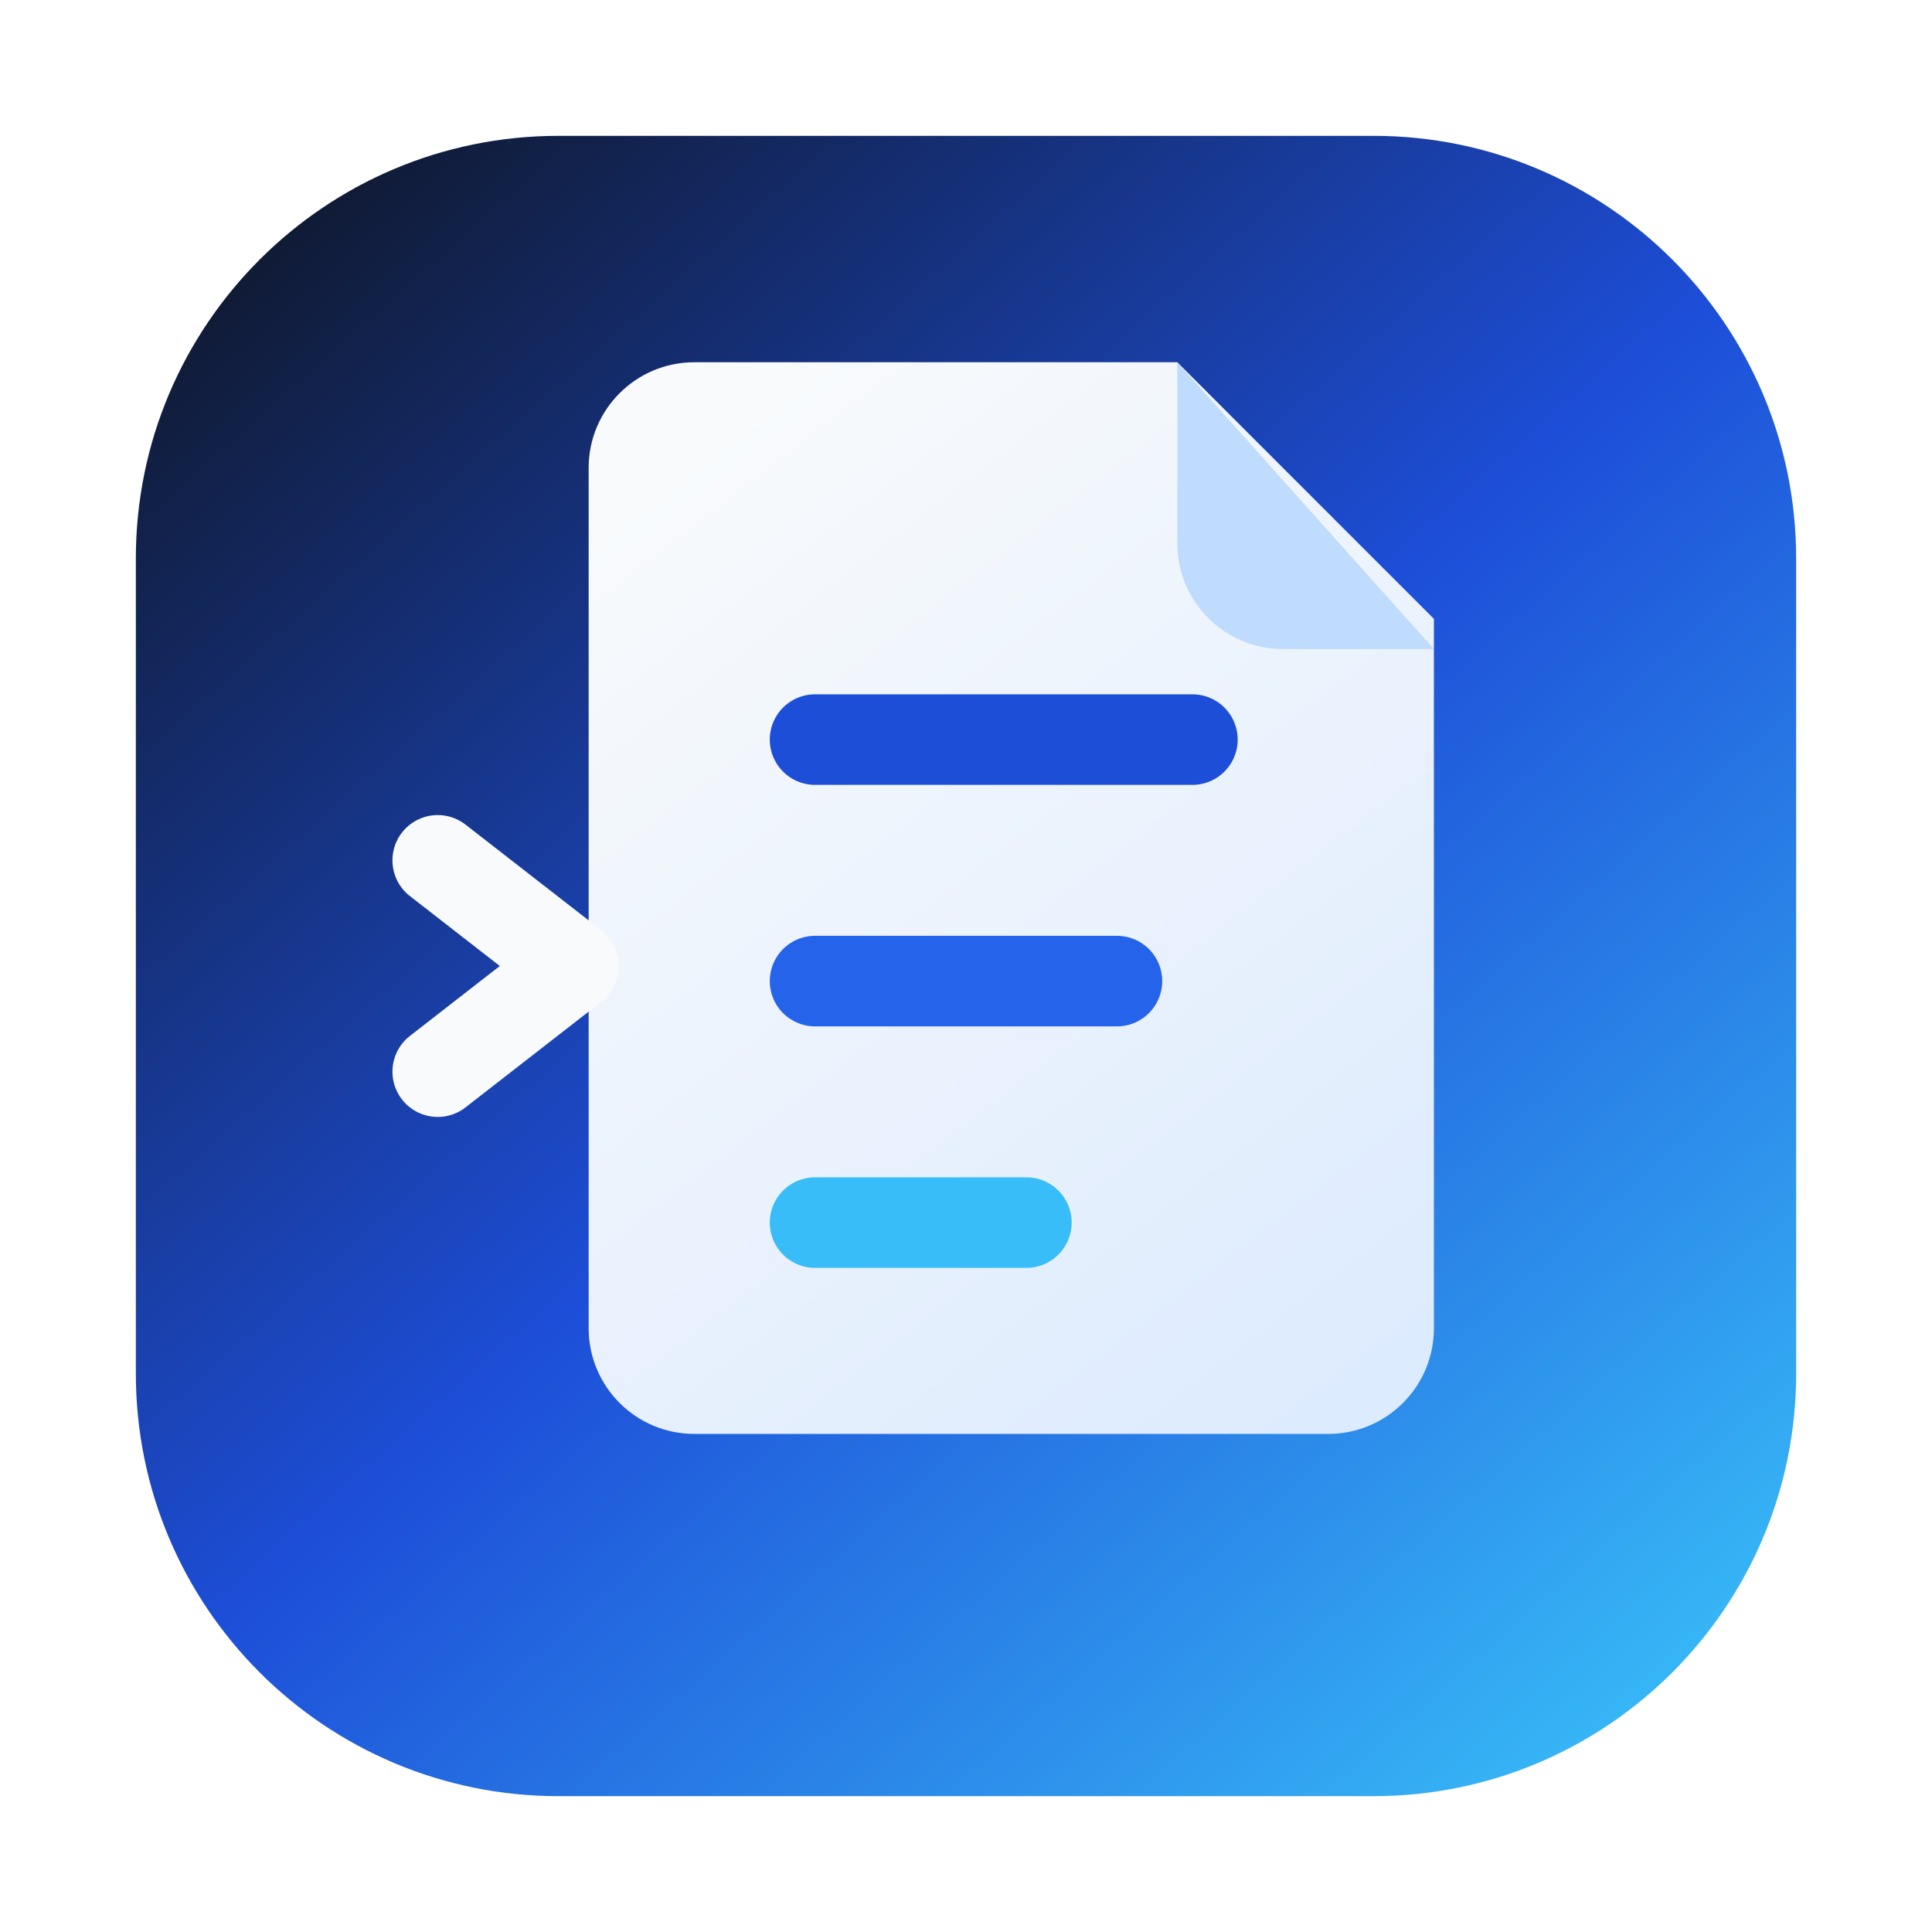
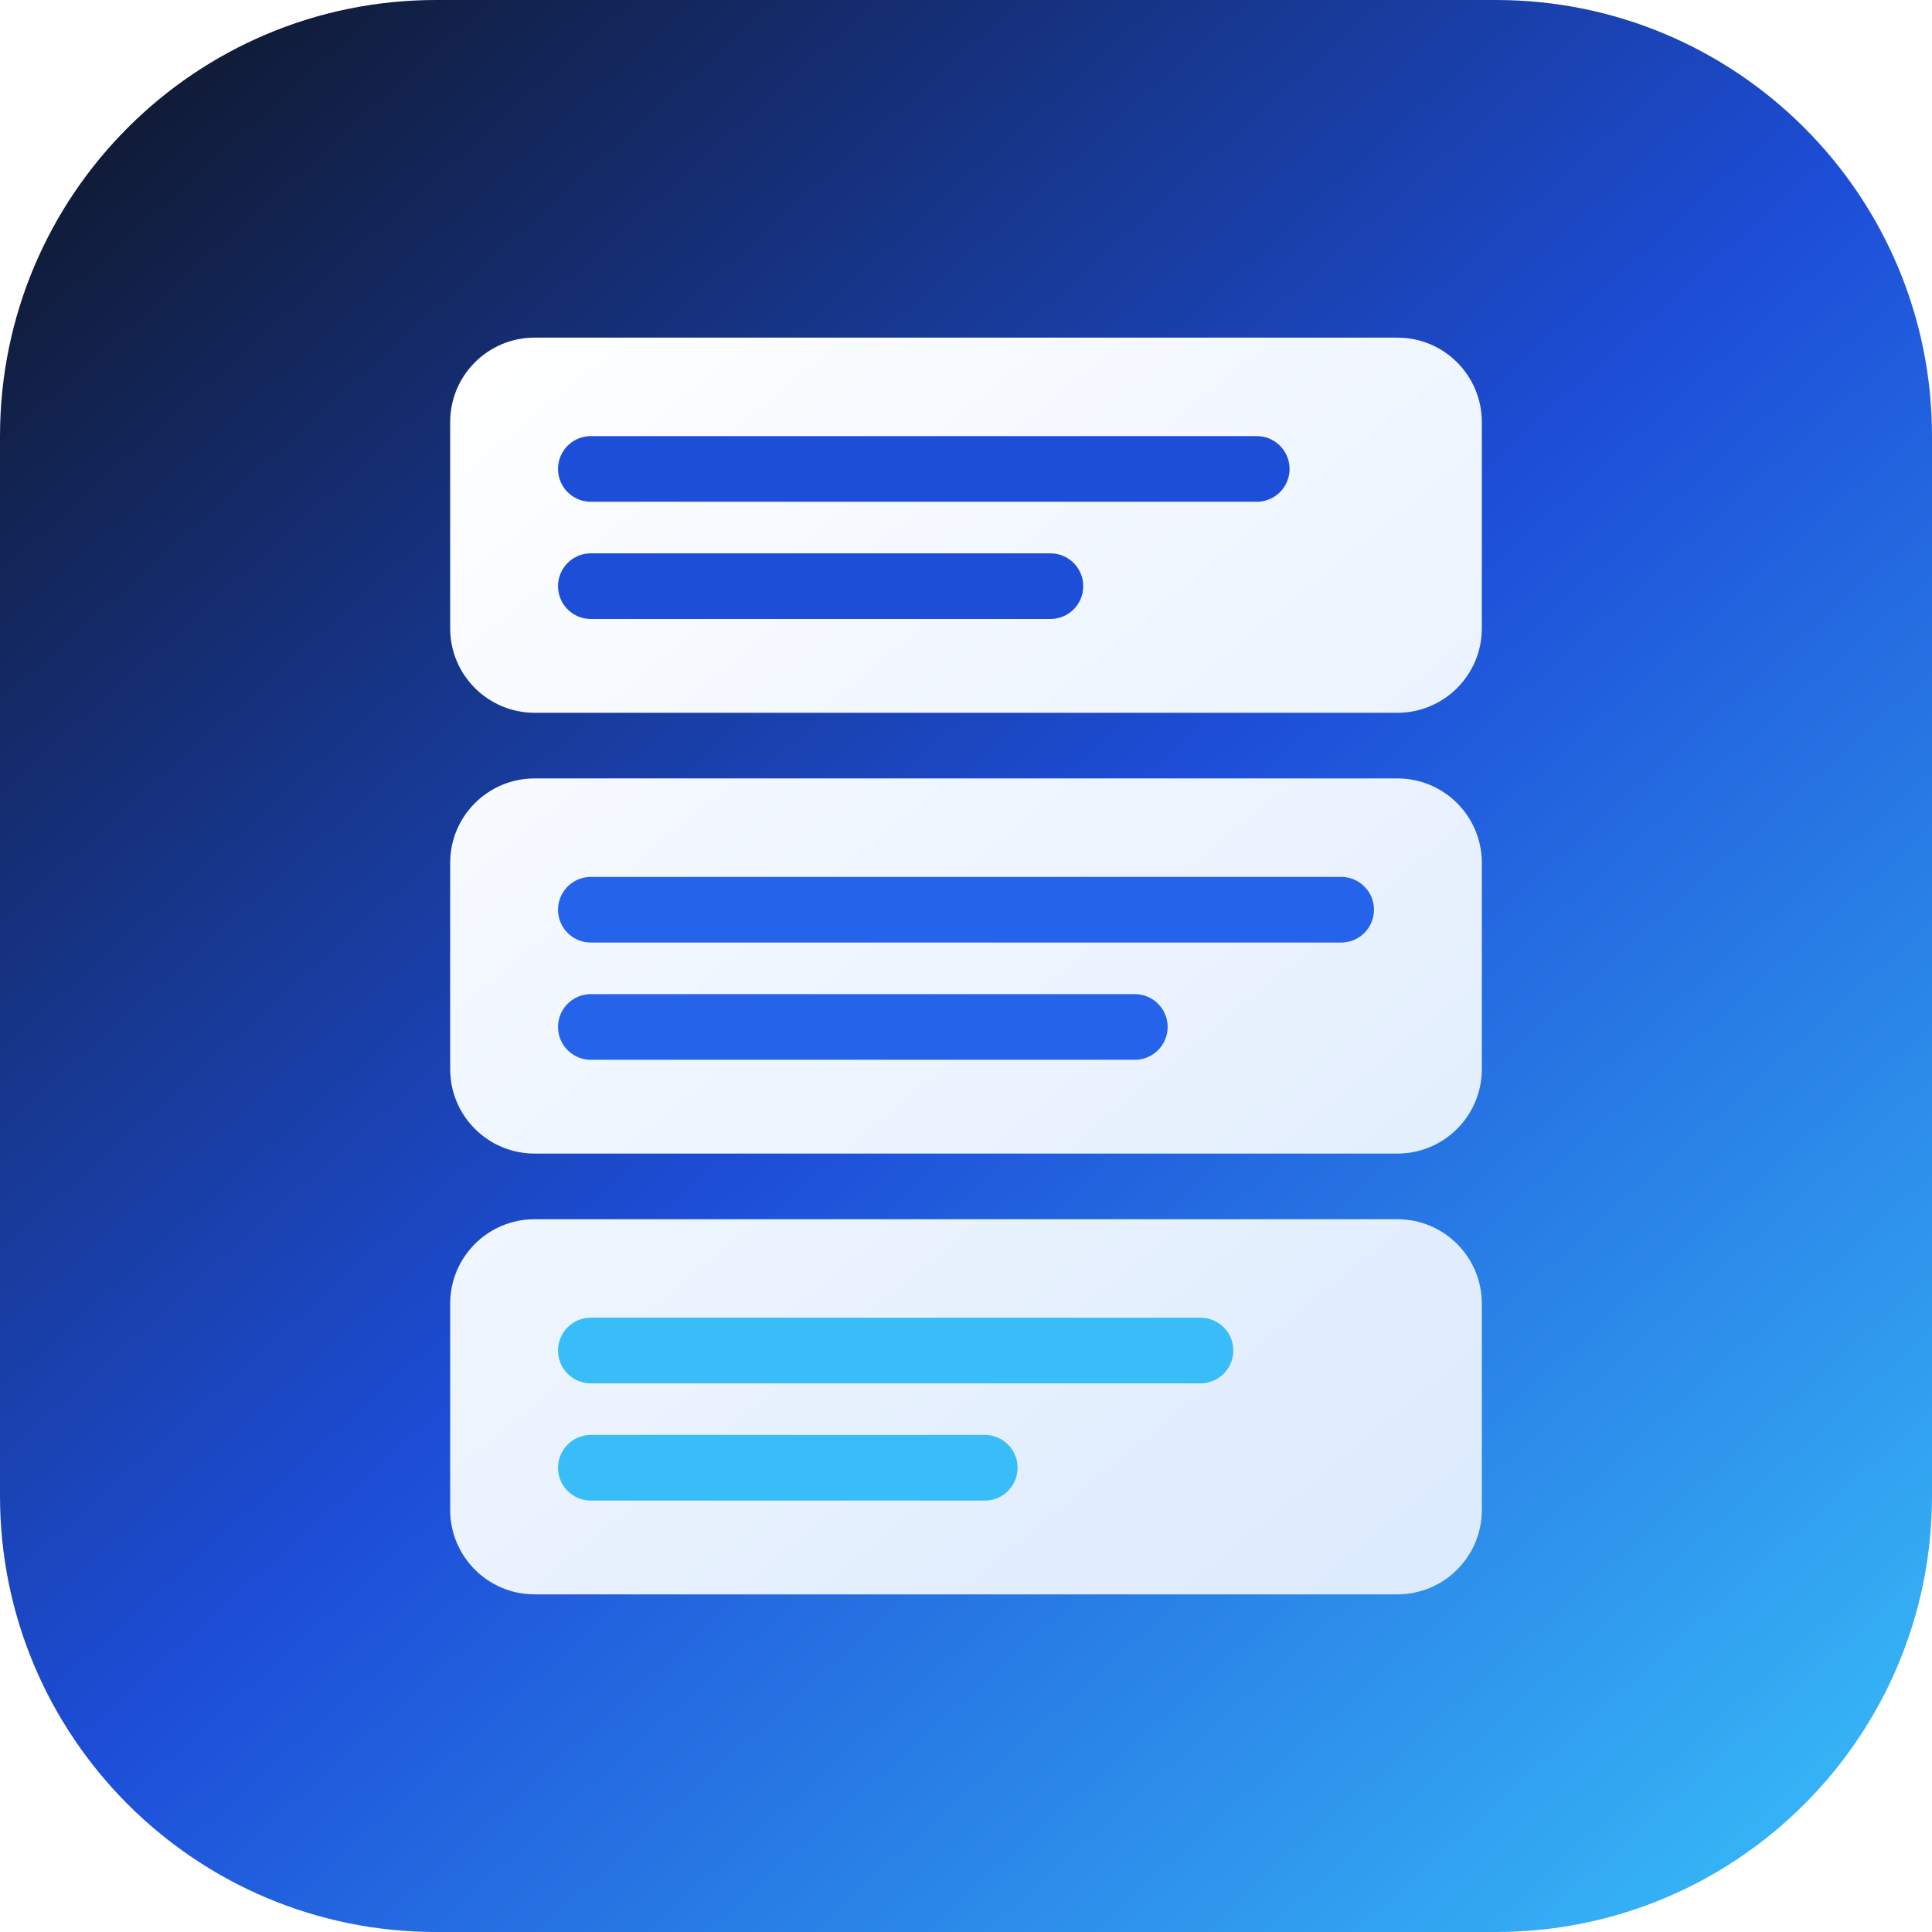
- <svg xmlns="http://www.w3.org/2000/svg" width="256" height="256" viewBox="0 0 256 256" fill="none">
+ <svg xmlns="http://www.w3.org/2000/svg" width="256" height="256" viewBox="100 100 824 824" fill="none">
  <defs>
-     <linearGradient id="bg" x1="32" y1="24" x2="220" y2="236" gradientUnits="userSpaceOnUse">
+     <linearGradient id="bg" x1="140" y1="110" x2="880" y2="930" gradientUnits="userSpaceOnUse">
      <stop stop-color="#0F172A" />
      <stop offset="0.5" stop-color="#1D4ED8" />
      <stop offset="1" stop-color="#38BDF8" />
    </linearGradient>
-     <linearGradient id="fold" x1="86" y1="64" x2="186" y2="194" gradientUnits="userSpaceOnUse">
-       <stop stop-color="#F8FAFC" />
+     <linearGradient id="card" x1="292" y1="244" x2="732" y2="780" gradientUnits="userSpaceOnUse">
+       <stop stop-color="#FFFFFF" />
      <stop offset="1" stop-color="#DBEAFE" />
    </linearGradient>
  </defs>
-   <rect x="18" y="18" width="220" height="220" rx="56" fill="url(#bg)" />
-   <path d="M78 62C78 54.268 84.268 48 92 48H156L190 82V176C190 183.732 183.732 190 176 190H92C84.268 190 78 183.732 78 176V62Z" fill="url(#fold)" />
-   <path d="M156 48V72C156 79.732 162.268 86 170 86H190" fill="#BFDBFE" />
-   <path d="M108 98H158" stroke="#1D4ED8" stroke-width="12" stroke-linecap="round" />
-   <path d="M108 130H148" stroke="#2563EB" stroke-width="12" stroke-linecap="round" />
-   <path d="M108 162H136" stroke="#38BDF8" stroke-width="12" stroke-linecap="round" />
-   <path d="M58 114L76 128L58 142" stroke="#F8FAFC" stroke-width="12" stroke-linecap="round" stroke-linejoin="round" />
+   <rect x="100" y="100" width="824" height="824" rx="186" fill="url(#bg)" />
+   <g fill="url(#card)">
+     <rect x="292" y="244" width="440" height="160" rx="36" />
+     <rect x="292" y="432" width="440" height="160" rx="36" />
+     <rect x="292" y="620" width="440" height="160" rx="36" />
+   </g>
+   <g stroke-width="28" stroke-linecap="round">
+     <path d="M352 300H636M352 350H548" stroke="#1D4ED8" />
+     <path d="M352 488H672M352 538H584" stroke="#2563EB" />
+     <path d="M352 676H612M352 726H520" stroke="#38BDF8" />
+   </g>
</svg>
